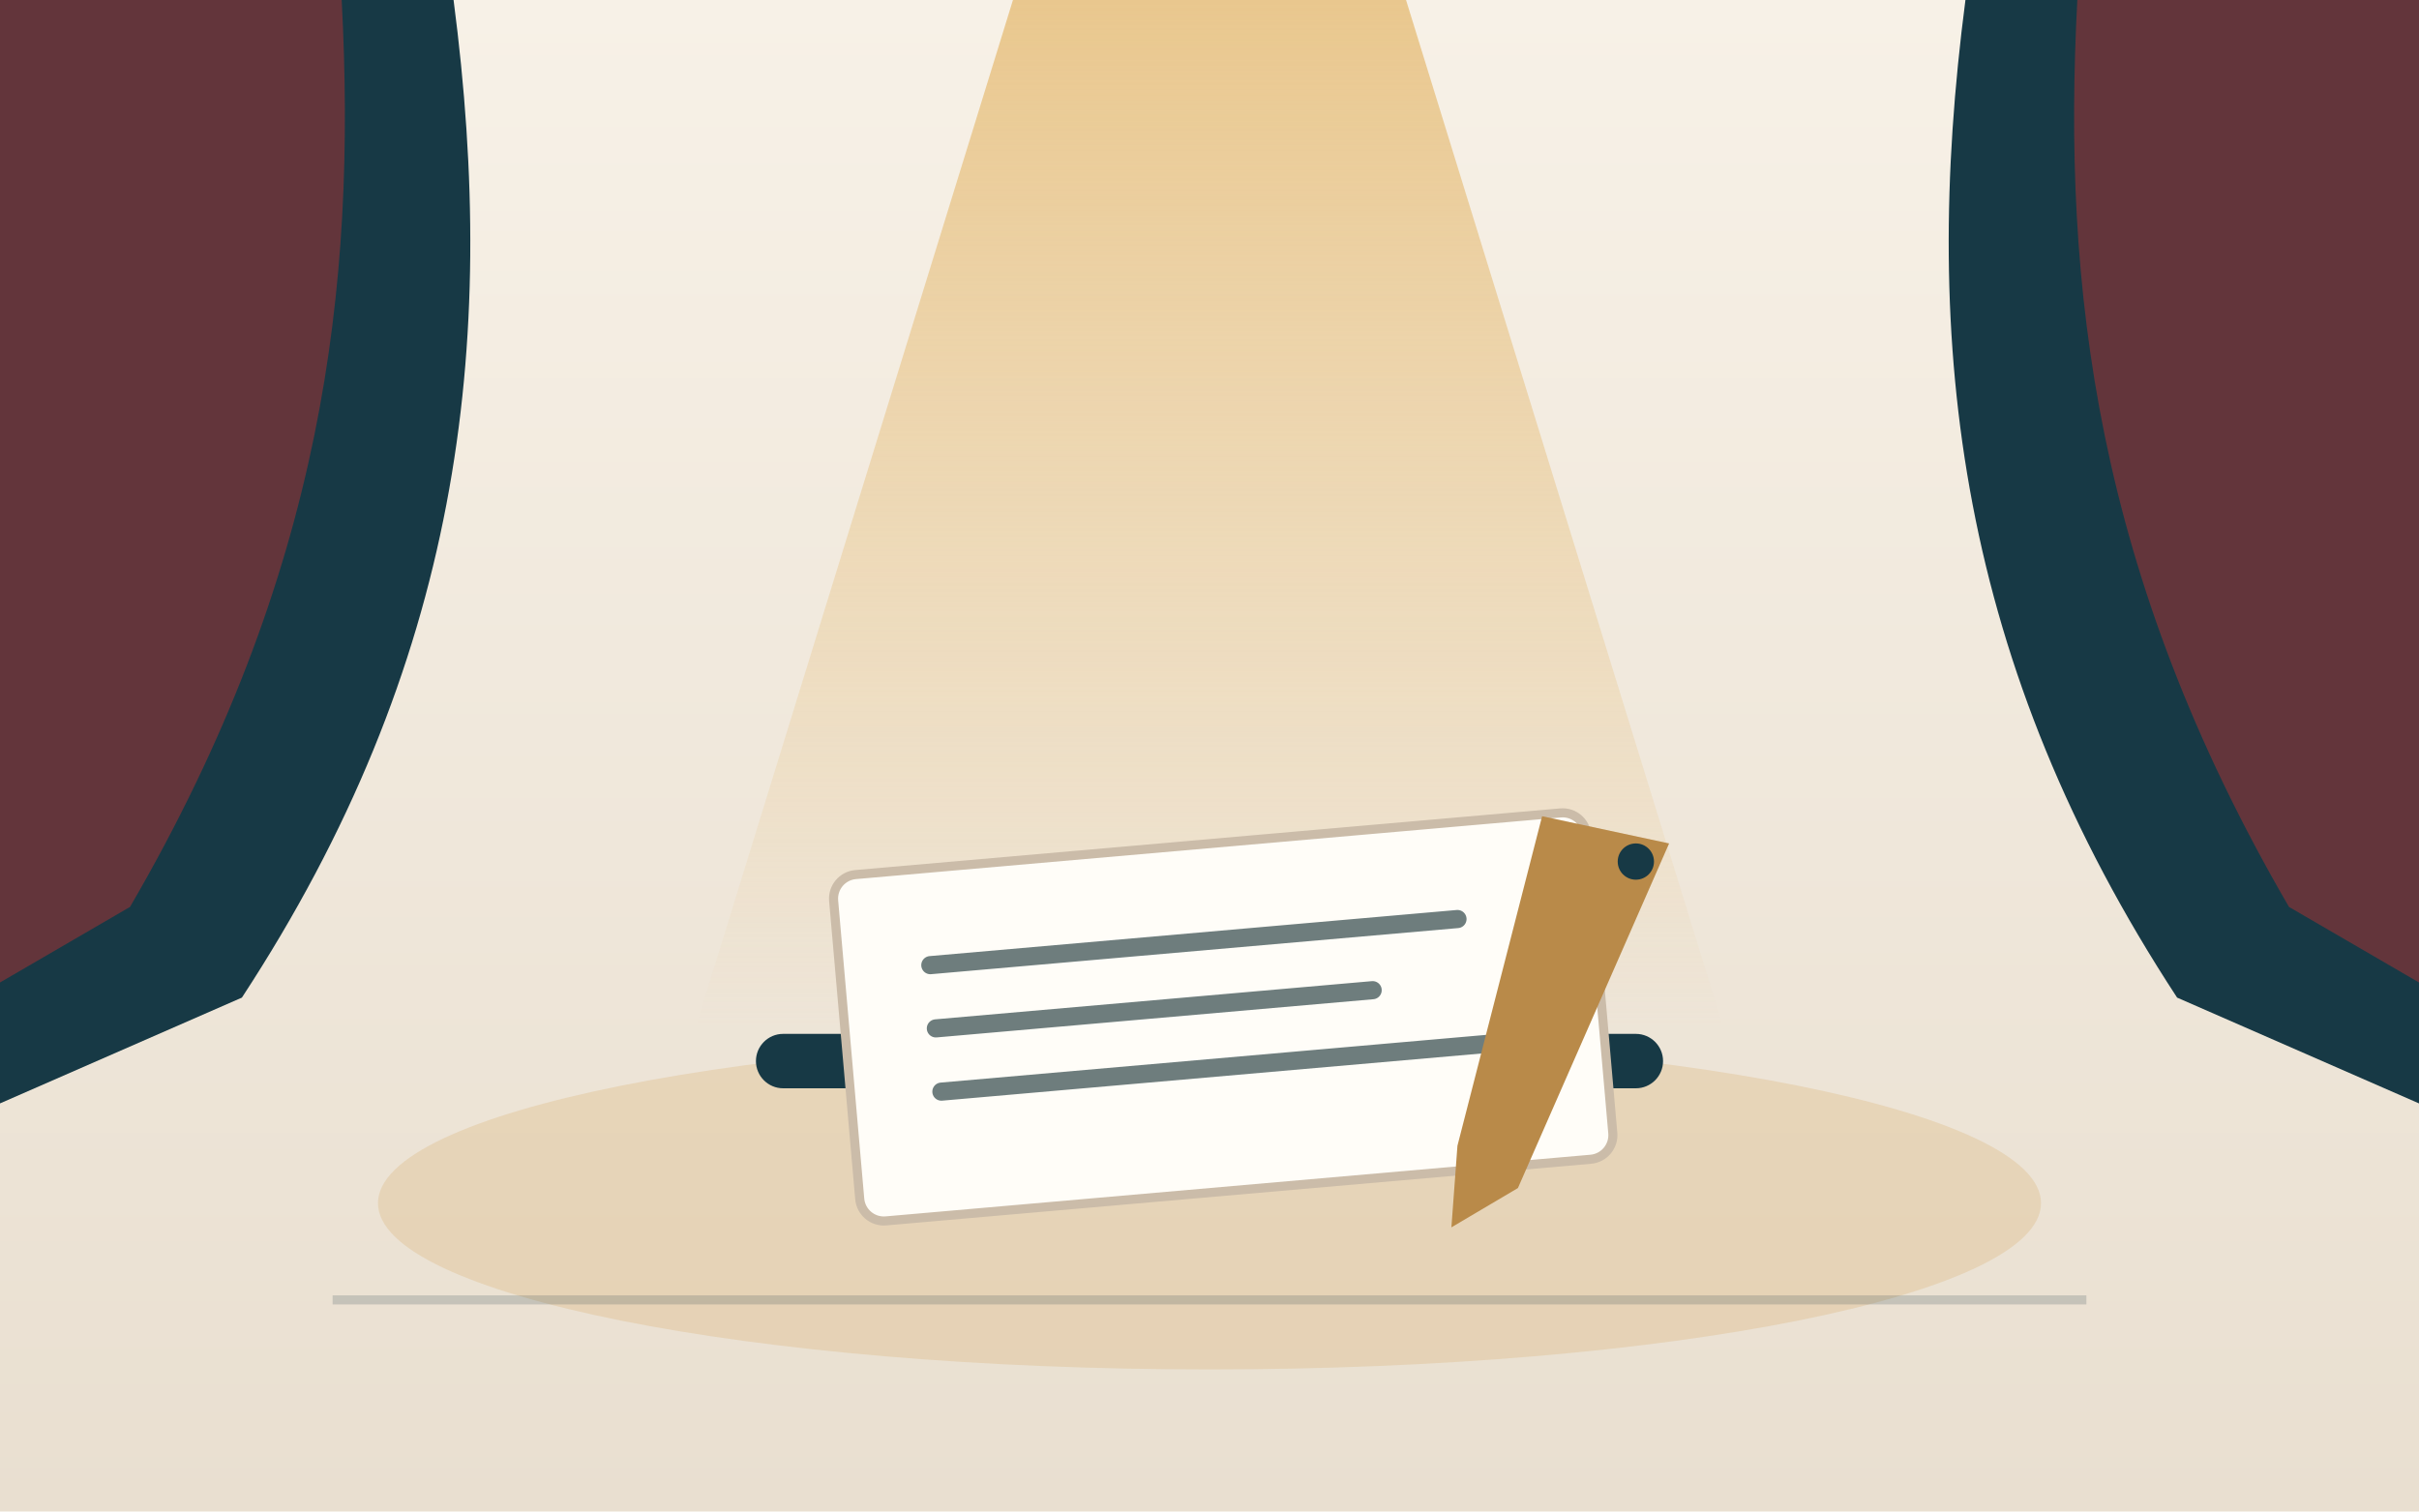
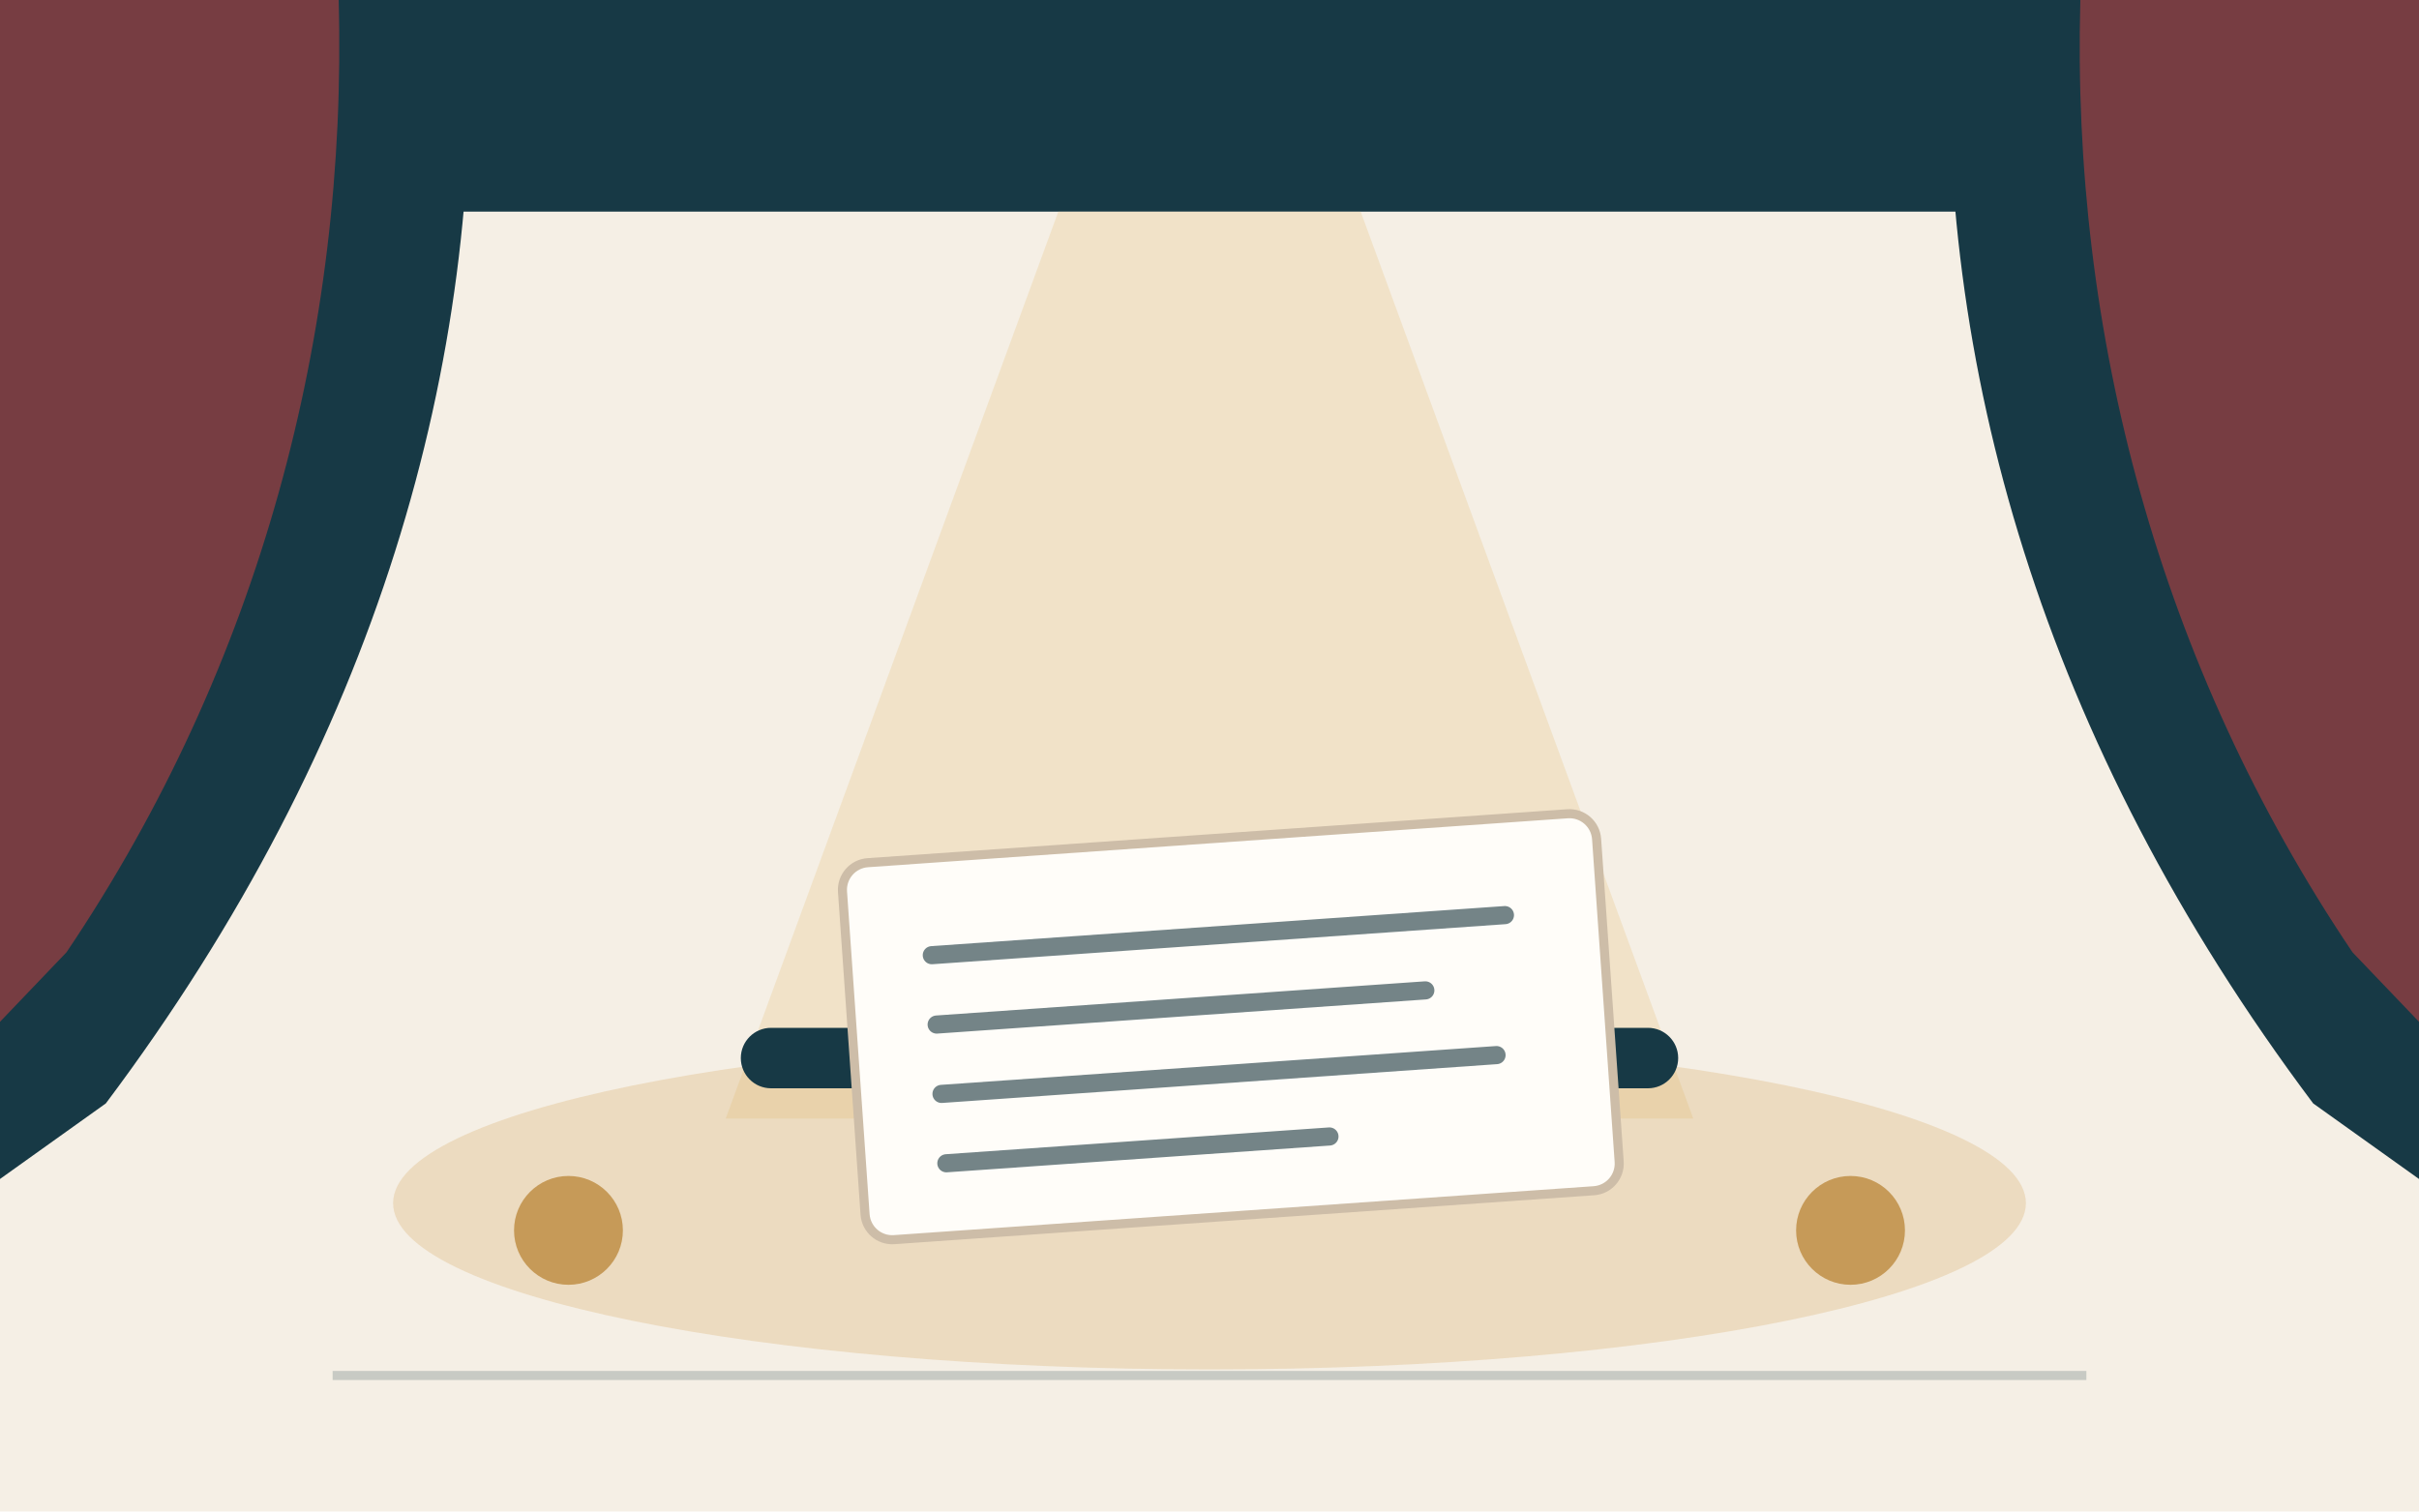
- <svg xmlns="http://www.w3.org/2000/svg" viewBox="0 0 800 500">
-   <defs>
-     <linearGradient id="bg" x2="0" y2="1">
-       <stop stop-color="#f7f1e7" />
-       <stop offset="1" stop-color="#e9dfd0" />
-     </linearGradient>
-     <linearGradient id="light" x2="0" y2="1">
-       <stop stop-color="#e6bd78" stop-opacity=".8" />
-       <stop offset="1" stop-color="#e6bd78" stop-opacity="0" />
-     </linearGradient>
-   </defs>
-   <rect width="800" height="500" fill="url(#bg)" />
-   <path d="M0 0h150c15 115 2 220-70 330L0 365zM800 0H650c-15 115-2 220 70 330l80 35z" fill="#173945" />
-   <path d="M28 0h85c5 95-6 190-70 300L0 325V0zm744 0h-85c-5 95 6 190 70 300l43 25V0z" fill="#7c3438" opacity=".75" />
-   <path d="M335 0h130l105 340H230z" fill="url(#light)" />
-   <ellipse cx="400" cy="398" rx="275" ry="55" fill="#d7ad6d" opacity=".28" />
-   <rect x="250" y="342" width="300" height="18" rx="9" fill="#173945" />
-   <g transform="translate(275 290) rotate(-5)">
-     <rect width="250" height="115" rx="8" fill="#fffdf8" stroke="#cbbca9" stroke-width="3" />
-     <g stroke="#6e7d7d" stroke-width="6" stroke-linecap="round">
-       <path d="M30 32h175M30 53h145M30 74h185" />
-     </g>
+ <svg xmlns="http://www.w3.org/2000/svg" width="800" height="500" viewBox="0 0 800 500" role="img" aria-label="مشهد مسرحي وأوراق سيناريو">
+   <rect width="800" height="500" fill="#f5efe5" />
+   <rect x="0" y="0" width="800" height="70" fill="#173945" />
+   <path d="M0 0H155C160 120 125 245 35 365L0 390Z" fill="#173945" />
+   <path d="M800 0H645C640 120 675 245 765 365L800 390Z" fill="#173945" />
+   <path d="M28 0H112C115 110 86 220 22 315L0 338V0Z" fill="#773d42" />
+   <path d="M772 0H688C685 110 714 220 778 315L800 338V0Z" fill="#773d42" />
+   <path d="M350 70H450L560 370H240Z" fill="#e5c27f" opacity=".28" />
+   <ellipse cx="400" cy="398" rx="270" ry="55" fill="#d5a861" opacity=".28" />
+   <rect x="245" y="340" width="310" height="20" rx="10" fill="#173945" />
+   <g transform="translate(278 286) rotate(-4)">
+     <rect width="250" height="125" rx="9" fill="#fffdf9" stroke="#cdbda8" stroke-width="3" />
+     <path d="M28 32H218M28 55H190M28 78H212M28 101H155" stroke="#748487" stroke-width="6" stroke-linecap="round" />
  </g>
-   <path d="M510 270l42 9-50 114-22 13 2-27z" fill="#b98a49" />
-   <circle cx="541" cy="285" r="6" fill="#173945" />
-   <path d="M110 430h580" stroke="#173945" stroke-opacity=".18" stroke-width="3" />
+   <circle cx="188" cy="407" r="18" fill="#c69a58" />
+   <circle cx="612" cy="407" r="18" fill="#c69a58" />
+   <path d="M110 455H690" stroke="#173945" stroke-opacity=".2" stroke-width="3" />
</svg>
